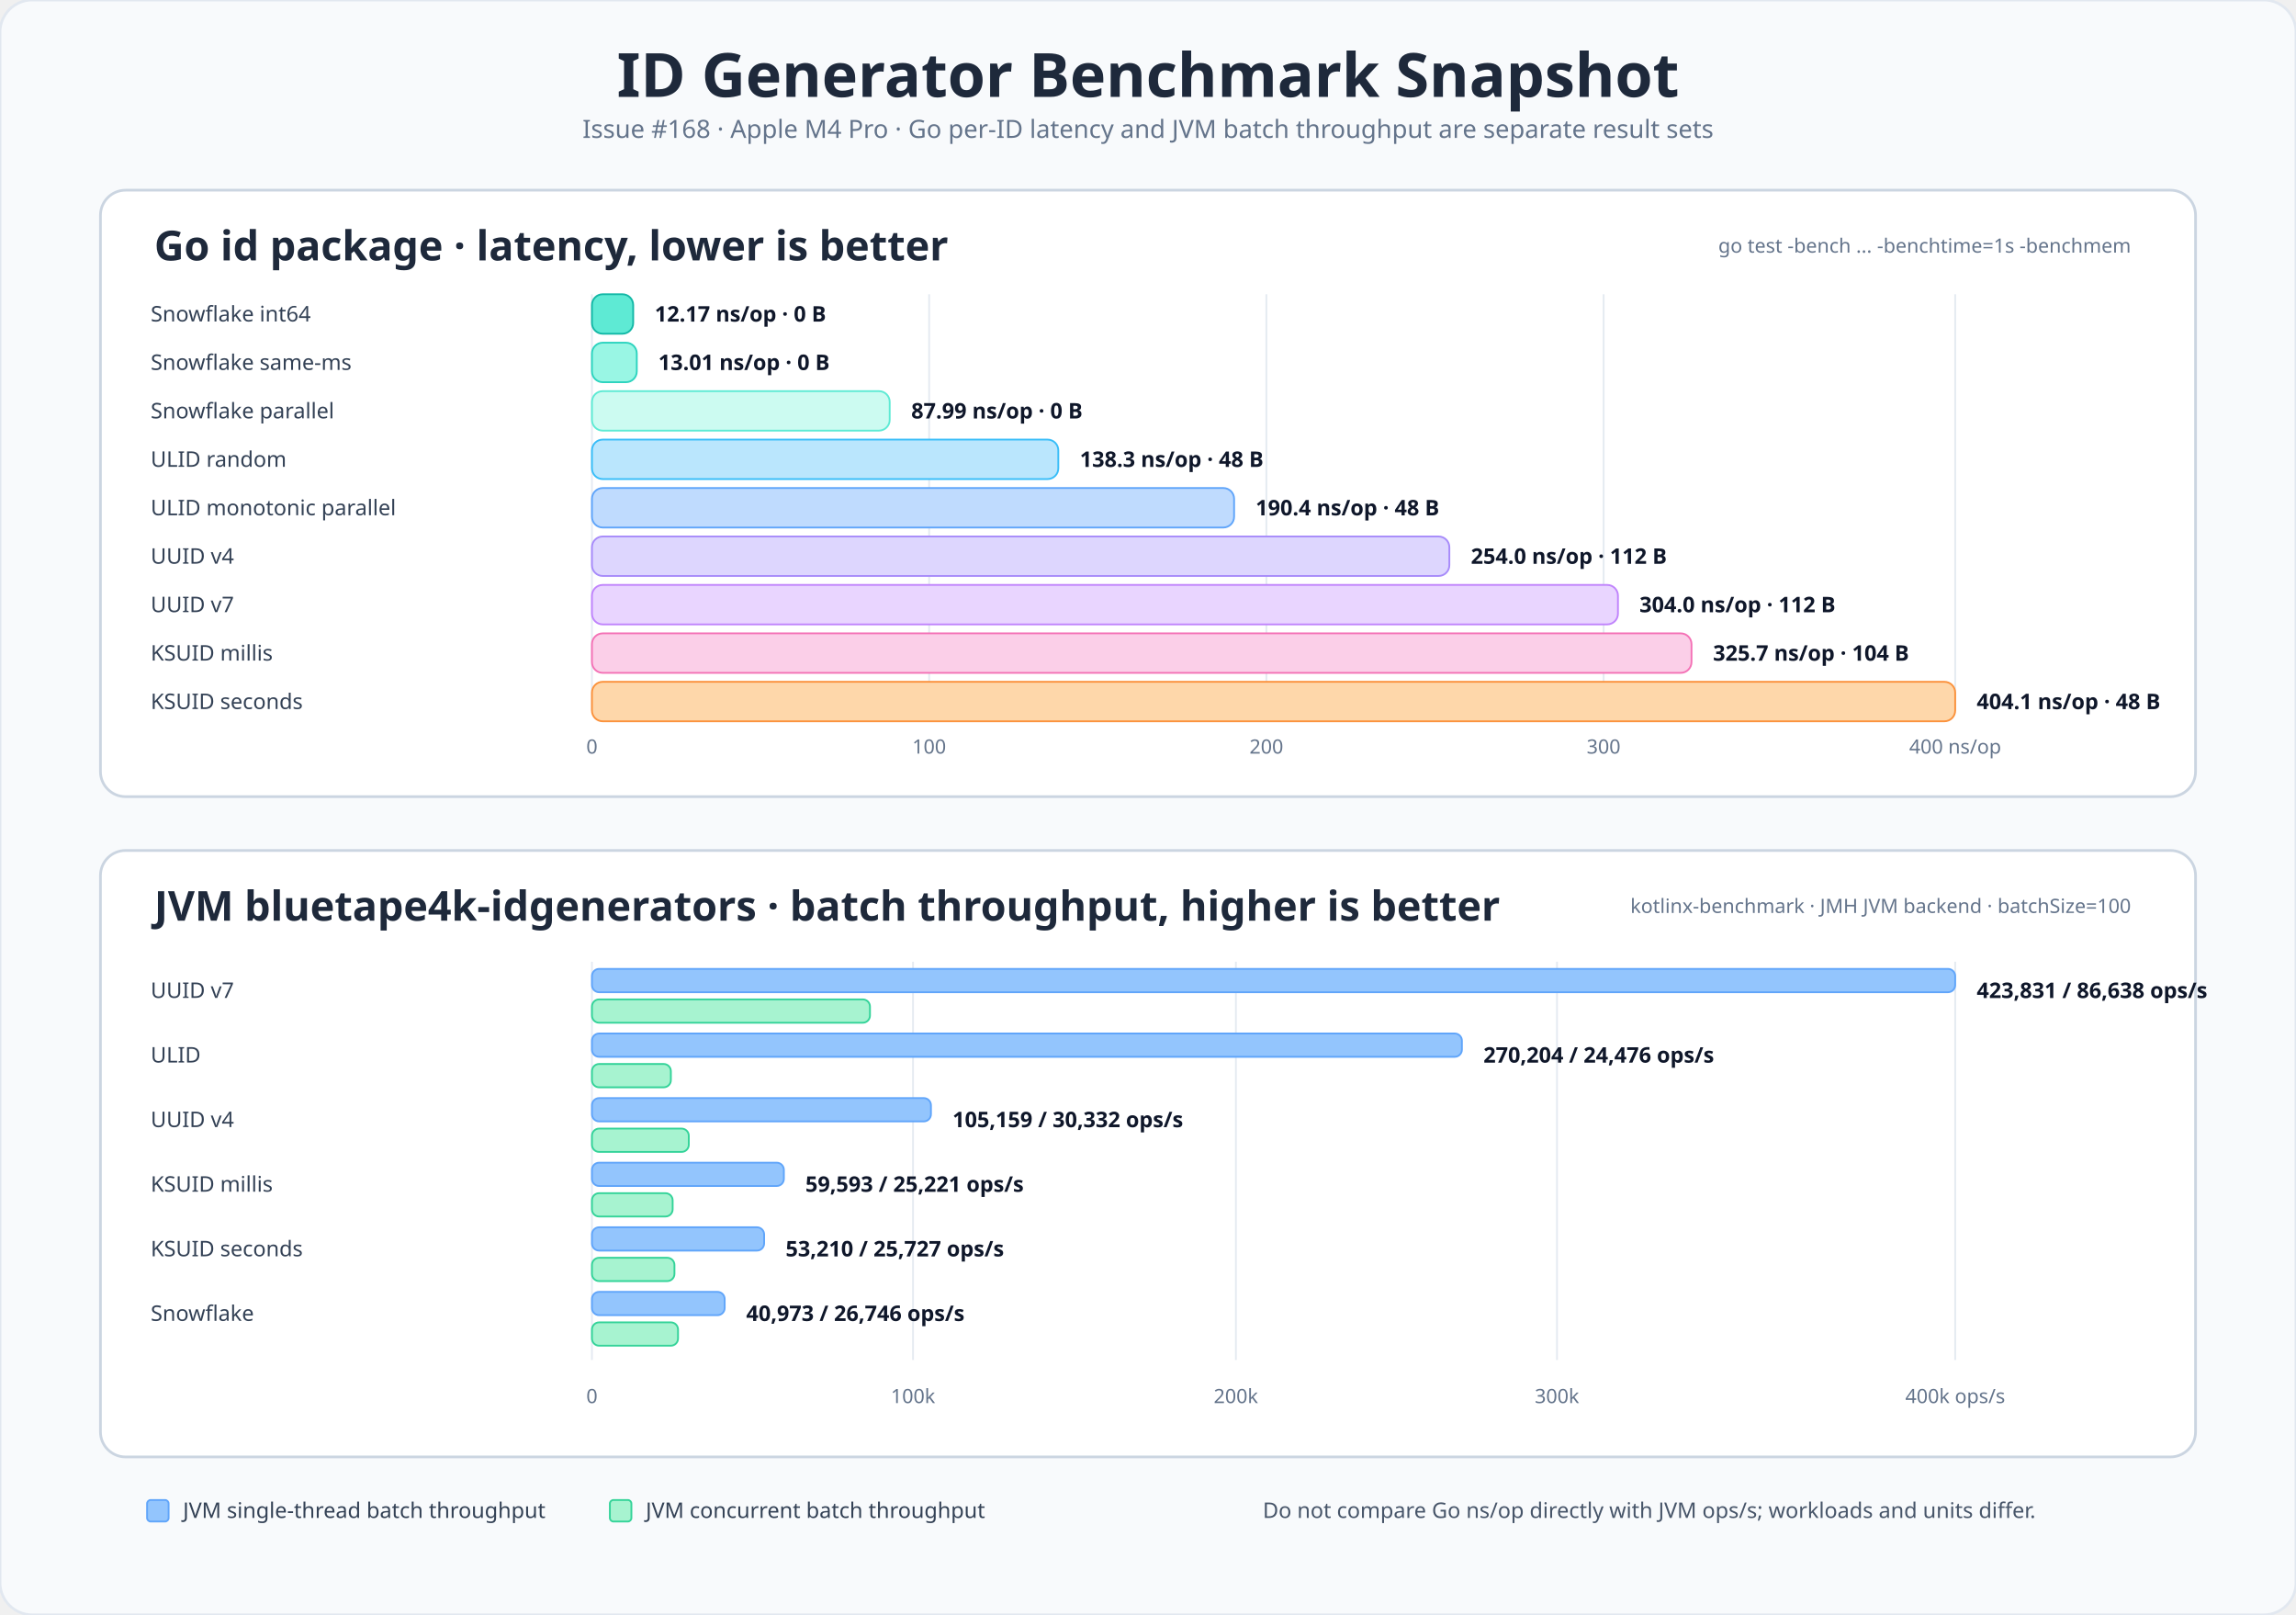
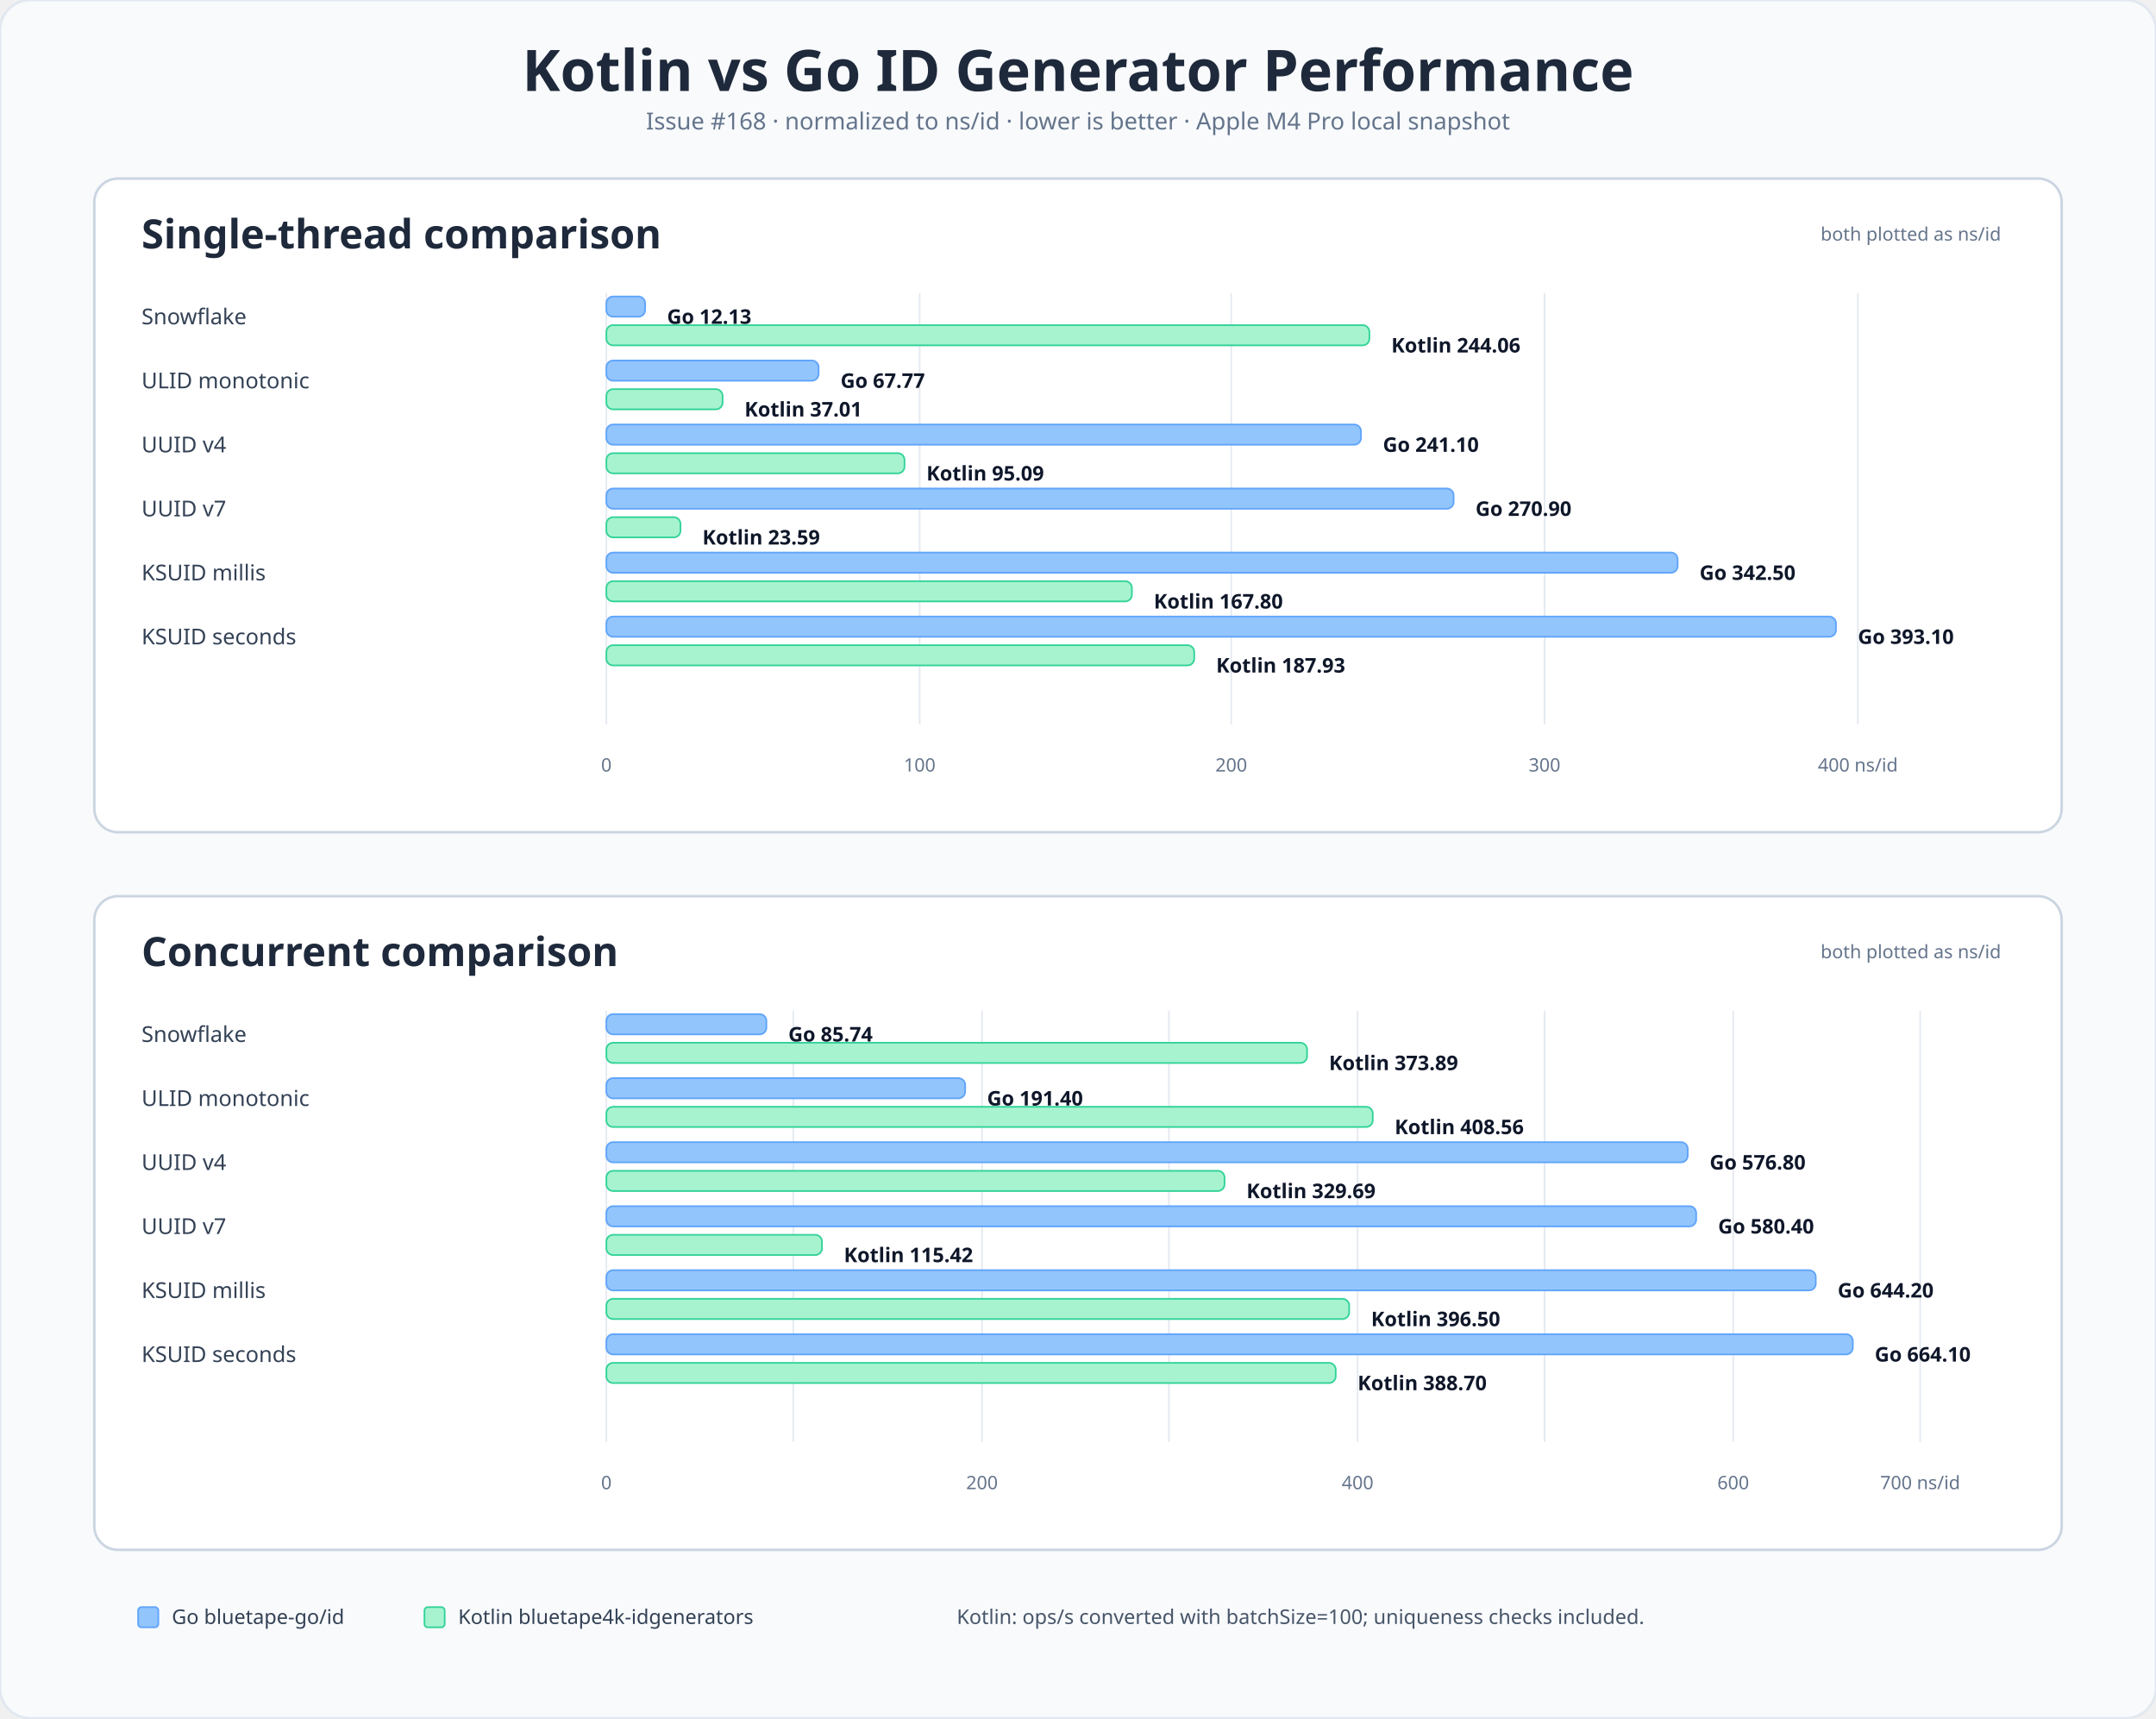
- <svg xmlns="http://www.w3.org/2000/svg" width="1280" height="900" viewBox="0 0 1280 900">
+ <svg xmlns="http://www.w3.org/2000/svg" width="1280" height="1020" viewBox="0 0 1280 1020">
  <defs>
    <style>
      @font-face {
        font-family: 'Architects Daughter';
        src: url('/Users/debop/Library/Fonts/ArchitectsDaughter-Regular.ttf');
      }
      @font-face {
        font-family: 'Comic Mono';
        src: url('/Users/debop/Library/Fonts/ComicMono.ttf');
        font-weight: normal;
      }
      @font-face {
        font-family: 'Comic Mono';
        src: url('/Users/debop/Library/Fonts/ComicMono-Bold.ttf');
        font-weight: bold;
      }
      .title { font-family: 'Architects Daughter'; font-size: 34px; fill: #1E293B; font-weight: bold; }
      .subtitle { font-family: 'Comic Mono'; font-size: 14px; fill: #64748B; }
-       .section { font-family: 'Architects Daughter'; font-size: 23px; fill: #1E293B; font-weight: bold; }
-       .label { font-family: 'Comic Mono'; font-size: 12px; fill: #334155; }
+       .section { font-family: 'Architects Daughter'; font-size: 24px; fill: #1E293B; font-weight: bold; }
+       .label { font-family: 'Comic Mono'; font-size: 13px; fill: #334155; }
      .value { font-family: 'Comic Mono'; font-size: 12px; fill: #0F172A; font-weight: bold; }
      .axis { font-family: 'Comic Mono'; font-size: 11px; fill: #64748B; }
      .legend { font-family: 'Comic Mono'; font-size: 12px; fill: #334155; }
      .note { font-family: 'Comic Mono'; font-size: 12px; fill: #475569; }
    </style>
  </defs>
-   <rect x="0" y="0" width="1280" height="900" fill="#F8FAFC" stroke="#E2E8F0" stroke-width="1.5" rx="18" />
-   <text x="640" y="42" text-anchor="middle" dominant-baseline="middle" class="title">ID Generator Benchmark Snapshot</text>
-   <text x="640" y="72" text-anchor="middle" dominant-baseline="middle" class="subtitle">Issue #168 · Apple M4 Pro · Go per-ID latency and JVM batch throughput are separate result sets</text>
-   <rect x="56" y="106" width="1168" height="338" fill="#FFFFFF" stroke="#CBD5E1" stroke-width="1.5" rx="14" />
-   <text x="86" y="137" dominant-baseline="middle" class="section">Go id package · latency, lower is better</text>
-   <text x="1188" y="137" text-anchor="end" dominant-baseline="middle" class="axis">go test -bench ... -benchtime=1s -benchmem</text>
-   <g opacity="0.9">
-     <line x1="330" y1="164" x2="330" y2="396" stroke="#E2E8F0" />
-     <line x1="518" y1="164" x2="518" y2="396" stroke="#E2E8F0" />
-     <line x1="706" y1="164" x2="706" y2="396" stroke="#E2E8F0" />
-     <line x1="894" y1="164" x2="894" y2="396" stroke="#E2E8F0" />
-     <line x1="1090" y1="164" x2="1090" y2="396" stroke="#E2E8F0" />
-   </g>
-   <text x="330" y="420" text-anchor="middle" class="axis">0</text>
-   <text x="518" y="420" text-anchor="middle" class="axis">100</text>
-   <text x="706" y="420" text-anchor="middle" class="axis">200</text>
-   <text x="894" y="420" text-anchor="middle" class="axis">300</text>
-   <text x="1090" y="420" text-anchor="middle" class="axis">400 ns/op</text>
+   <rect x="0" y="0" width="1280" height="1020" fill="#F8FAFC" stroke="#E2E8F0" stroke-width="1.5" rx="18" />
+   <text x="640" y="42" text-anchor="middle" dominant-baseline="middle" class="title">Kotlin vs Go ID Generator Performance</text>
+   <text x="640" y="72" text-anchor="middle" dominant-baseline="middle" class="subtitle">Issue #168 · normalized to ns/id · lower is better · Apple M4 Pro local snapshot</text>
  <g>
-     <text x="84" y="175" dominant-baseline="middle" class="label">Snowflake int64</text>
-     <rect x="330" y="164" width="23" height="22" fill="#5EEAD4" stroke="#14B8A6" rx="6" />
-     <text x="365" y="175" dominant-baseline="middle" class="value">12.17 ns/op · 0 B</text>
-     <text x="84" y="202" dominant-baseline="middle" class="label">Snowflake same-ms</text>
-     <rect x="330" y="191" width="25" height="22" fill="#99F6E4" stroke="#2DD4BF" rx="6" />
-     <text x="367" y="202" dominant-baseline="middle" class="value">13.01 ns/op · 0 B</text>
-     <text x="84" y="229" dominant-baseline="middle" class="label">Snowflake parallel</text>
-     <rect x="330" y="218" width="166" height="22" fill="#CCFBF1" stroke="#5EEAD4" rx="6" />
-     <text x="508" y="229" dominant-baseline="middle" class="value">87.99 ns/op · 0 B</text>
-     <text x="84" y="256" dominant-baseline="middle" class="label">ULID random</text>
-     <rect x="330" y="245" width="260" height="22" fill="#BAE6FD" stroke="#38BDF8" rx="6" />
-     <text x="602" y="256" dominant-baseline="middle" class="value">138.3 ns/op · 48 B</text>
-     <text x="84" y="283" dominant-baseline="middle" class="label">ULID monotonic parallel</text>
-     <rect x="330" y="272" width="358" height="22" fill="#BFDBFE" stroke="#60A5FA" rx="6" />
-     <text x="700" y="283" dominant-baseline="middle" class="value">190.4 ns/op · 48 B</text>
-     <text x="84" y="310" dominant-baseline="middle" class="label">UUID v4</text>
-     <rect x="330" y="299" width="478" height="22" fill="#DDD6FE" stroke="#A78BFA" rx="6" />
-     <text x="820" y="310" dominant-baseline="middle" class="value">254.0 ns/op · 112 B</text>
-     <text x="84" y="337" dominant-baseline="middle" class="label">UUID v7</text>
-     <rect x="330" y="326" width="572" height="22" fill="#E9D5FF" stroke="#C084FC" rx="6" />
-     <text x="914" y="337" dominant-baseline="middle" class="value">304.0 ns/op · 112 B</text>
-     <text x="84" y="364" dominant-baseline="middle" class="label">KSUID millis</text>
-     <rect x="330" y="353" width="613" height="22" fill="#FBCFE8" stroke="#F472B6" rx="6" />
-     <text x="955" y="364" dominant-baseline="middle" class="value">325.7 ns/op · 104 B</text>
-     <text x="84" y="391" dominant-baseline="middle" class="label">KSUID seconds</text>
-     <rect x="330" y="380" width="760" height="22" fill="#FED7AA" stroke="#FB923C" rx="6" />
-     <text x="1102" y="391" dominant-baseline="middle" class="value">404.1 ns/op · 48 B</text>
-   </g>
-   <rect x="56" y="474" width="1168" height="338" fill="#FFFFFF" stroke="#CBD5E1" stroke-width="1.5" rx="14" />
-   <text x="86" y="505" dominant-baseline="middle" class="section">JVM bluetape4k-idgenerators · batch throughput, higher is better</text>
-   <text x="1188" y="505" text-anchor="end" dominant-baseline="middle" class="axis">kotlinx-benchmark · JMH JVM backend · batchSize=100</text>
-   <g opacity="0.9">
-     <line x1="330" y1="536" x2="330" y2="758" stroke="#E2E8F0" />
-     <line x1="509" y1="536" x2="509" y2="758" stroke="#E2E8F0" />
-     <line x1="689" y1="536" x2="689" y2="758" stroke="#E2E8F0" />
-     <line x1="868" y1="536" x2="868" y2="758" stroke="#E2E8F0" />
-     <line x1="1090" y1="536" x2="1090" y2="758" stroke="#E2E8F0" />
-   </g>
-   <text x="330" y="782" text-anchor="middle" class="axis">0</text>
-   <text x="509" y="782" text-anchor="middle" class="axis">100k</text>
-   <text x="689" y="782" text-anchor="middle" class="axis">200k</text>
-   <text x="868" y="782" text-anchor="middle" class="axis">300k</text>
-   <text x="1090" y="782" text-anchor="middle" class="axis">400k ops/s</text>
-   <g>
-     <text x="84" y="552" dominant-baseline="middle" class="label">UUID v7</text>
-     <rect x="330" y="540" width="760" height="13" fill="#93C5FD" stroke="#60A5FA" rx="4" />
-     <rect x="330" y="557" width="155" height="13" fill="#A7F3D0" stroke="#34D399" rx="4" />
-     <text x="1102" y="552" dominant-baseline="middle" class="value">423,831 / 86,638 ops/s</text>
-     <text x="84" y="588" dominant-baseline="middle" class="label">ULID</text>
-     <rect x="330" y="576" width="485" height="13" fill="#93C5FD" stroke="#60A5FA" rx="4" />
-     <rect x="330" y="593" width="44" height="13" fill="#A7F3D0" stroke="#34D399" rx="4" />
-     <text x="827" y="588" dominant-baseline="middle" class="value">270,204 / 24,476 ops/s</text>
-     <text x="84" y="624" dominant-baseline="middle" class="label">UUID v4</text>
-     <rect x="330" y="612" width="189" height="13" fill="#93C5FD" stroke="#60A5FA" rx="4" />
-     <rect x="330" y="629" width="54" height="13" fill="#A7F3D0" stroke="#34D399" rx="4" />
-     <text x="531" y="624" dominant-baseline="middle" class="value">105,159 / 30,332 ops/s</text>
-     <text x="84" y="660" dominant-baseline="middle" class="label">KSUID millis</text>
-     <rect x="330" y="648" width="107" height="13" fill="#93C5FD" stroke="#60A5FA" rx="4" />
-     <rect x="330" y="665" width="45" height="13" fill="#A7F3D0" stroke="#34D399" rx="4" />
-     <text x="449" y="660" dominant-baseline="middle" class="value">59,593 / 25,221 ops/s</text>
-     <text x="84" y="696" dominant-baseline="middle" class="label">KSUID seconds</text>
-     <rect x="330" y="684" width="96" height="13" fill="#93C5FD" stroke="#60A5FA" rx="4" />
-     <rect x="330" y="701" width="46" height="13" fill="#A7F3D0" stroke="#34D399" rx="4" />
-     <text x="438" y="696" dominant-baseline="middle" class="value">53,210 / 25,727 ops/s</text>
-     <text x="84" y="732" dominant-baseline="middle" class="label">Snowflake</text>
-     <rect x="330" y="720" width="74" height="13" fill="#93C5FD" stroke="#60A5FA" rx="4" />
-     <rect x="330" y="737" width="48" height="13" fill="#A7F3D0" stroke="#34D399" rx="4" />
-     <text x="416" y="732" dominant-baseline="middle" class="value">40,973 / 26,746 ops/s</text>
+     <rect x="56" y="106" width="1168" height="388" fill="#FFFFFF" stroke="#CBD5E1" stroke-width="1.5" rx="14" />
+     <text x="84" y="139" dominant-baseline="middle" class="section">Single-thread comparison</text>
+     <text x="1188" y="139" text-anchor="end" dominant-baseline="middle" class="axis">both plotted as ns/id</text>
+     <g opacity="0.9">
+       <line x1="360" y1="174" x2="360" y2="430" stroke="#E2E8F0" />
+       <line x1="546" y1="174" x2="546" y2="430" stroke="#E2E8F0" />
+       <line x1="731" y1="174" x2="731" y2="430" stroke="#E2E8F0" />
+       <line x1="917" y1="174" x2="917" y2="430" stroke="#E2E8F0" />
+       <line x1="1103" y1="174" x2="1103" y2="430" stroke="#E2E8F0" />
+     </g>
+     <text x="360" y="458" text-anchor="middle" class="axis">0</text>
+     <text x="546" y="458" text-anchor="middle" class="axis">100</text>
+     <text x="731" y="458" text-anchor="middle" class="axis">200</text>
+     <text x="917" y="458" text-anchor="middle" class="axis">300</text>
+     <text x="1103" y="458" text-anchor="middle" class="axis">400 ns/id</text>
+     <text x="84" y="188" dominant-baseline="middle" class="label">Snowflake</text>
+     <rect x="360" y="176" width="23" height="12" fill="#93C5FD" stroke="#60A5FA" rx="4" />
+     <rect x="360" y="193" width="453" height="12" fill="#A7F3D0" stroke="#34D399" rx="4" />
+     <text x="396" y="188" dominant-baseline="middle" class="value">Go 12.13</text>
+     <text x="826" y="205" dominant-baseline="middle" class="value">Kotlin 244.06</text>
+     <text x="84" y="226" dominant-baseline="middle" class="label">ULID monotonic</text>
+     <rect x="360" y="214" width="126" height="12" fill="#93C5FD" stroke="#60A5FA" rx="4" />
+     <rect x="360" y="231" width="69" height="12" fill="#A7F3D0" stroke="#34D399" rx="4" />
+     <text x="499" y="226" dominant-baseline="middle" class="value">Go 67.77</text>
+     <text x="442" y="243" dominant-baseline="middle" class="value">Kotlin 37.01</text>
+     <text x="84" y="264" dominant-baseline="middle" class="label">UUID v4</text>
+     <rect x="360" y="252" width="448" height="12" fill="#93C5FD" stroke="#60A5FA" rx="4" />
+     <rect x="360" y="269" width="177" height="12" fill="#A7F3D0" stroke="#34D399" rx="4" />
+     <text x="821" y="264" dominant-baseline="middle" class="value">Go 241.10</text>
+     <text x="550" y="281" dominant-baseline="middle" class="value">Kotlin 95.09</text>
+     <text x="84" y="302" dominant-baseline="middle" class="label">UUID v7</text>
+     <rect x="360" y="290" width="503" height="12" fill="#93C5FD" stroke="#60A5FA" rx="4" />
+     <rect x="360" y="307" width="44" height="12" fill="#A7F3D0" stroke="#34D399" rx="4" />
+     <text x="876" y="302" dominant-baseline="middle" class="value">Go 270.90</text>
+     <text x="417" y="319" dominant-baseline="middle" class="value">Kotlin 23.59</text>
+     <text x="84" y="340" dominant-baseline="middle" class="label">KSUID millis</text>
+     <rect x="360" y="328" width="636" height="12" fill="#93C5FD" stroke="#60A5FA" rx="4" />
+     <rect x="360" y="345" width="312" height="12" fill="#A7F3D0" stroke="#34D399" rx="4" />
+     <text x="1009" y="340" dominant-baseline="middle" class="value">Go 342.50</text>
+     <text x="685" y="357" dominant-baseline="middle" class="value">Kotlin 167.80</text>
+     <text x="84" y="378" dominant-baseline="middle" class="label">KSUID seconds</text>
+     <rect x="360" y="366" width="730" height="12" fill="#93C5FD" stroke="#60A5FA" rx="4" />
+     <rect x="360" y="383" width="349" height="12" fill="#A7F3D0" stroke="#34D399" rx="4" />
+     <text x="1103" y="378" dominant-baseline="middle" class="value">Go 393.10</text>
+     <text x="722" y="395" dominant-baseline="middle" class="value">Kotlin 187.93</text>
  </g>
  <g>
-     <rect x="82" y="836" width="12" height="12" fill="#93C5FD" stroke="#60A5FA" rx="2" />
-     <text x="102" y="846" class="legend">JVM single-thread batch throughput</text>
-     <rect x="340" y="836" width="12" height="12" fill="#A7F3D0" stroke="#34D399" rx="2" />
-     <text x="360" y="846" class="legend">JVM concurrent batch throughput</text>
-     <text x="704" y="846" class="note">Do not compare Go ns/op directly with JVM ops/s; workloads and units differ.</text>
+     <rect x="56" y="532" width="1168" height="388" fill="#FFFFFF" stroke="#CBD5E1" stroke-width="1.5" rx="14" />
+     <text x="84" y="565" dominant-baseline="middle" class="section">Concurrent comparison</text>
+     <text x="1188" y="565" text-anchor="end" dominant-baseline="middle" class="axis">both plotted as ns/id</text>
+     <g opacity="0.9">
+       <line x1="360" y1="600" x2="360" y2="856" stroke="#E2E8F0" />
+       <line x1="471" y1="600" x2="471" y2="856" stroke="#E2E8F0" />
+       <line x1="583" y1="600" x2="583" y2="856" stroke="#E2E8F0" />
+       <line x1="694" y1="600" x2="694" y2="856" stroke="#E2E8F0" />
+       <line x1="806" y1="600" x2="806" y2="856" stroke="#E2E8F0" />
+       <line x1="917" y1="600" x2="917" y2="856" stroke="#E2E8F0" />
+       <line x1="1029" y1="600" x2="1029" y2="856" stroke="#E2E8F0" />
+       <line x1="1140" y1="600" x2="1140" y2="856" stroke="#E2E8F0" />
+     </g>
+     <text x="360" y="884" text-anchor="middle" class="axis">0</text>
+     <text x="583" y="884" text-anchor="middle" class="axis">200</text>
+     <text x="806" y="884" text-anchor="middle" class="axis">400</text>
+     <text x="1029" y="884" text-anchor="middle" class="axis">600</text>
+     <text x="1140" y="884" text-anchor="middle" class="axis">700 ns/id</text>
+     <text x="84" y="614" dominant-baseline="middle" class="label">Snowflake</text>
+     <rect x="360" y="602" width="95" height="12" fill="#93C5FD" stroke="#60A5FA" rx="4" />
+     <rect x="360" y="619" width="416" height="12" fill="#A7F3D0" stroke="#34D399" rx="4" />
+     <text x="468" y="614" dominant-baseline="middle" class="value">Go 85.74</text>
+     <text x="789" y="631" dominant-baseline="middle" class="value">Kotlin 373.89</text>
+     <text x="84" y="652" dominant-baseline="middle" class="label">ULID monotonic</text>
+     <rect x="360" y="640" width="213" height="12" fill="#93C5FD" stroke="#60A5FA" rx="4" />
+     <rect x="360" y="657" width="455" height="12" fill="#A7F3D0" stroke="#34D399" rx="4" />
+     <text x="586" y="652" dominant-baseline="middle" class="value">Go 191.40</text>
+     <text x="828" y="669" dominant-baseline="middle" class="value">Kotlin 408.56</text>
+     <text x="84" y="690" dominant-baseline="middle" class="label">UUID v4</text>
+     <rect x="360" y="678" width="642" height="12" fill="#93C5FD" stroke="#60A5FA" rx="4" />
+     <rect x="360" y="695" width="367" height="12" fill="#A7F3D0" stroke="#34D399" rx="4" />
+     <text x="1015" y="690" dominant-baseline="middle" class="value">Go 576.80</text>
+     <text x="740" y="707" dominant-baseline="middle" class="value">Kotlin 329.69</text>
+     <text x="84" y="728" dominant-baseline="middle" class="label">UUID v7</text>
+     <rect x="360" y="716" width="647" height="12" fill="#93C5FD" stroke="#60A5FA" rx="4" />
+     <rect x="360" y="733" width="128" height="12" fill="#A7F3D0" stroke="#34D399" rx="4" />
+     <text x="1020" y="728" dominant-baseline="middle" class="value">Go 580.40</text>
+     <text x="501" y="745" dominant-baseline="middle" class="value">Kotlin 115.42</text>
+     <text x="84" y="766" dominant-baseline="middle" class="label">KSUID millis</text>
+     <rect x="360" y="754" width="718" height="12" fill="#93C5FD" stroke="#60A5FA" rx="4" />
+     <rect x="360" y="771" width="441" height="12" fill="#A7F3D0" stroke="#34D399" rx="4" />
+     <text x="1091" y="766" dominant-baseline="middle" class="value">Go 644.20</text>
+     <text x="814" y="783" dominant-baseline="middle" class="value">Kotlin 396.50</text>
+     <text x="84" y="804" dominant-baseline="middle" class="label">KSUID seconds</text>
+     <rect x="360" y="792" width="740" height="12" fill="#93C5FD" stroke="#60A5FA" rx="4" />
+     <rect x="360" y="809" width="433" height="12" fill="#A7F3D0" stroke="#34D399" rx="4" />
+     <text x="1113" y="804" dominant-baseline="middle" class="value">Go 664.10</text>
+     <text x="806" y="821" dominant-baseline="middle" class="value">Kotlin 388.70</text>
+   </g>
+   <g>
+     <rect x="82" y="954" width="12" height="12" fill="#93C5FD" stroke="#60A5FA" rx="2" />
+     <text x="102" y="964" class="legend">Go bluetape-go/id</text>
+     <rect x="252" y="954" width="12" height="12" fill="#A7F3D0" stroke="#34D399" rx="2" />
+     <text x="272" y="964" class="legend">Kotlin bluetape4k-idgenerators</text>
+     <text x="568" y="964" class="note">Kotlin: ops/s converted with batchSize=100; uniqueness checks included.</text>
  </g>
</svg>
